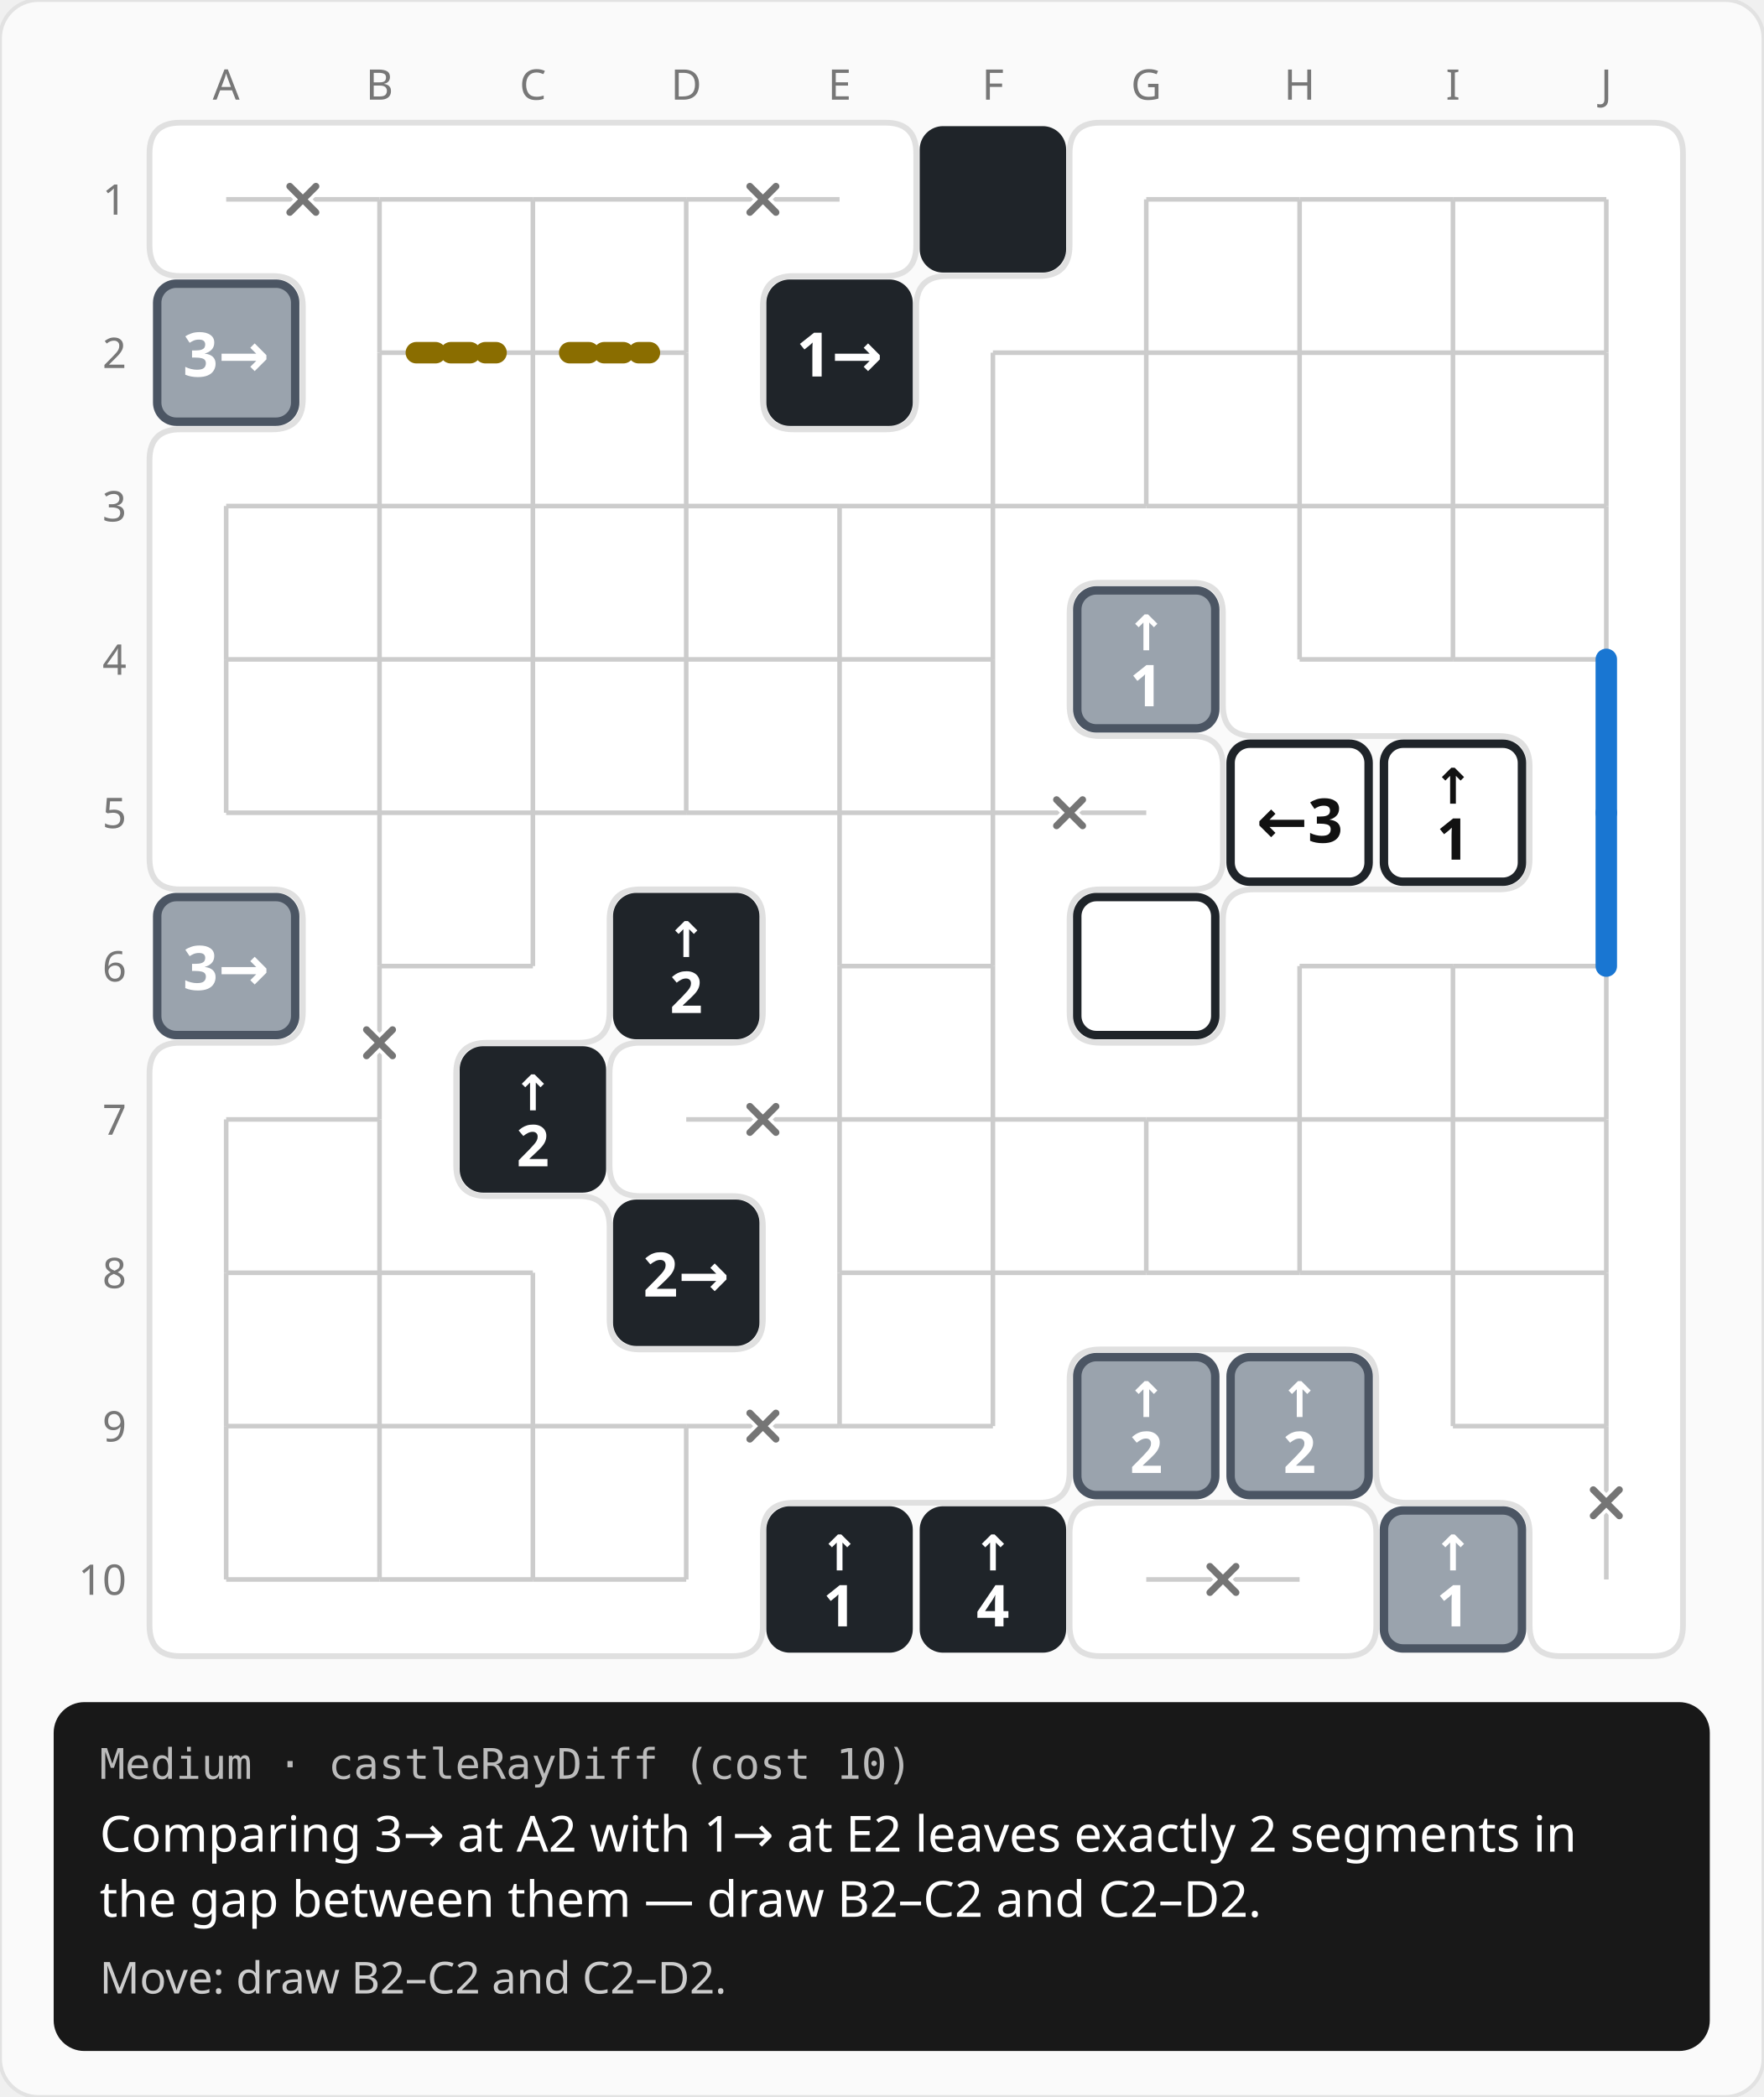
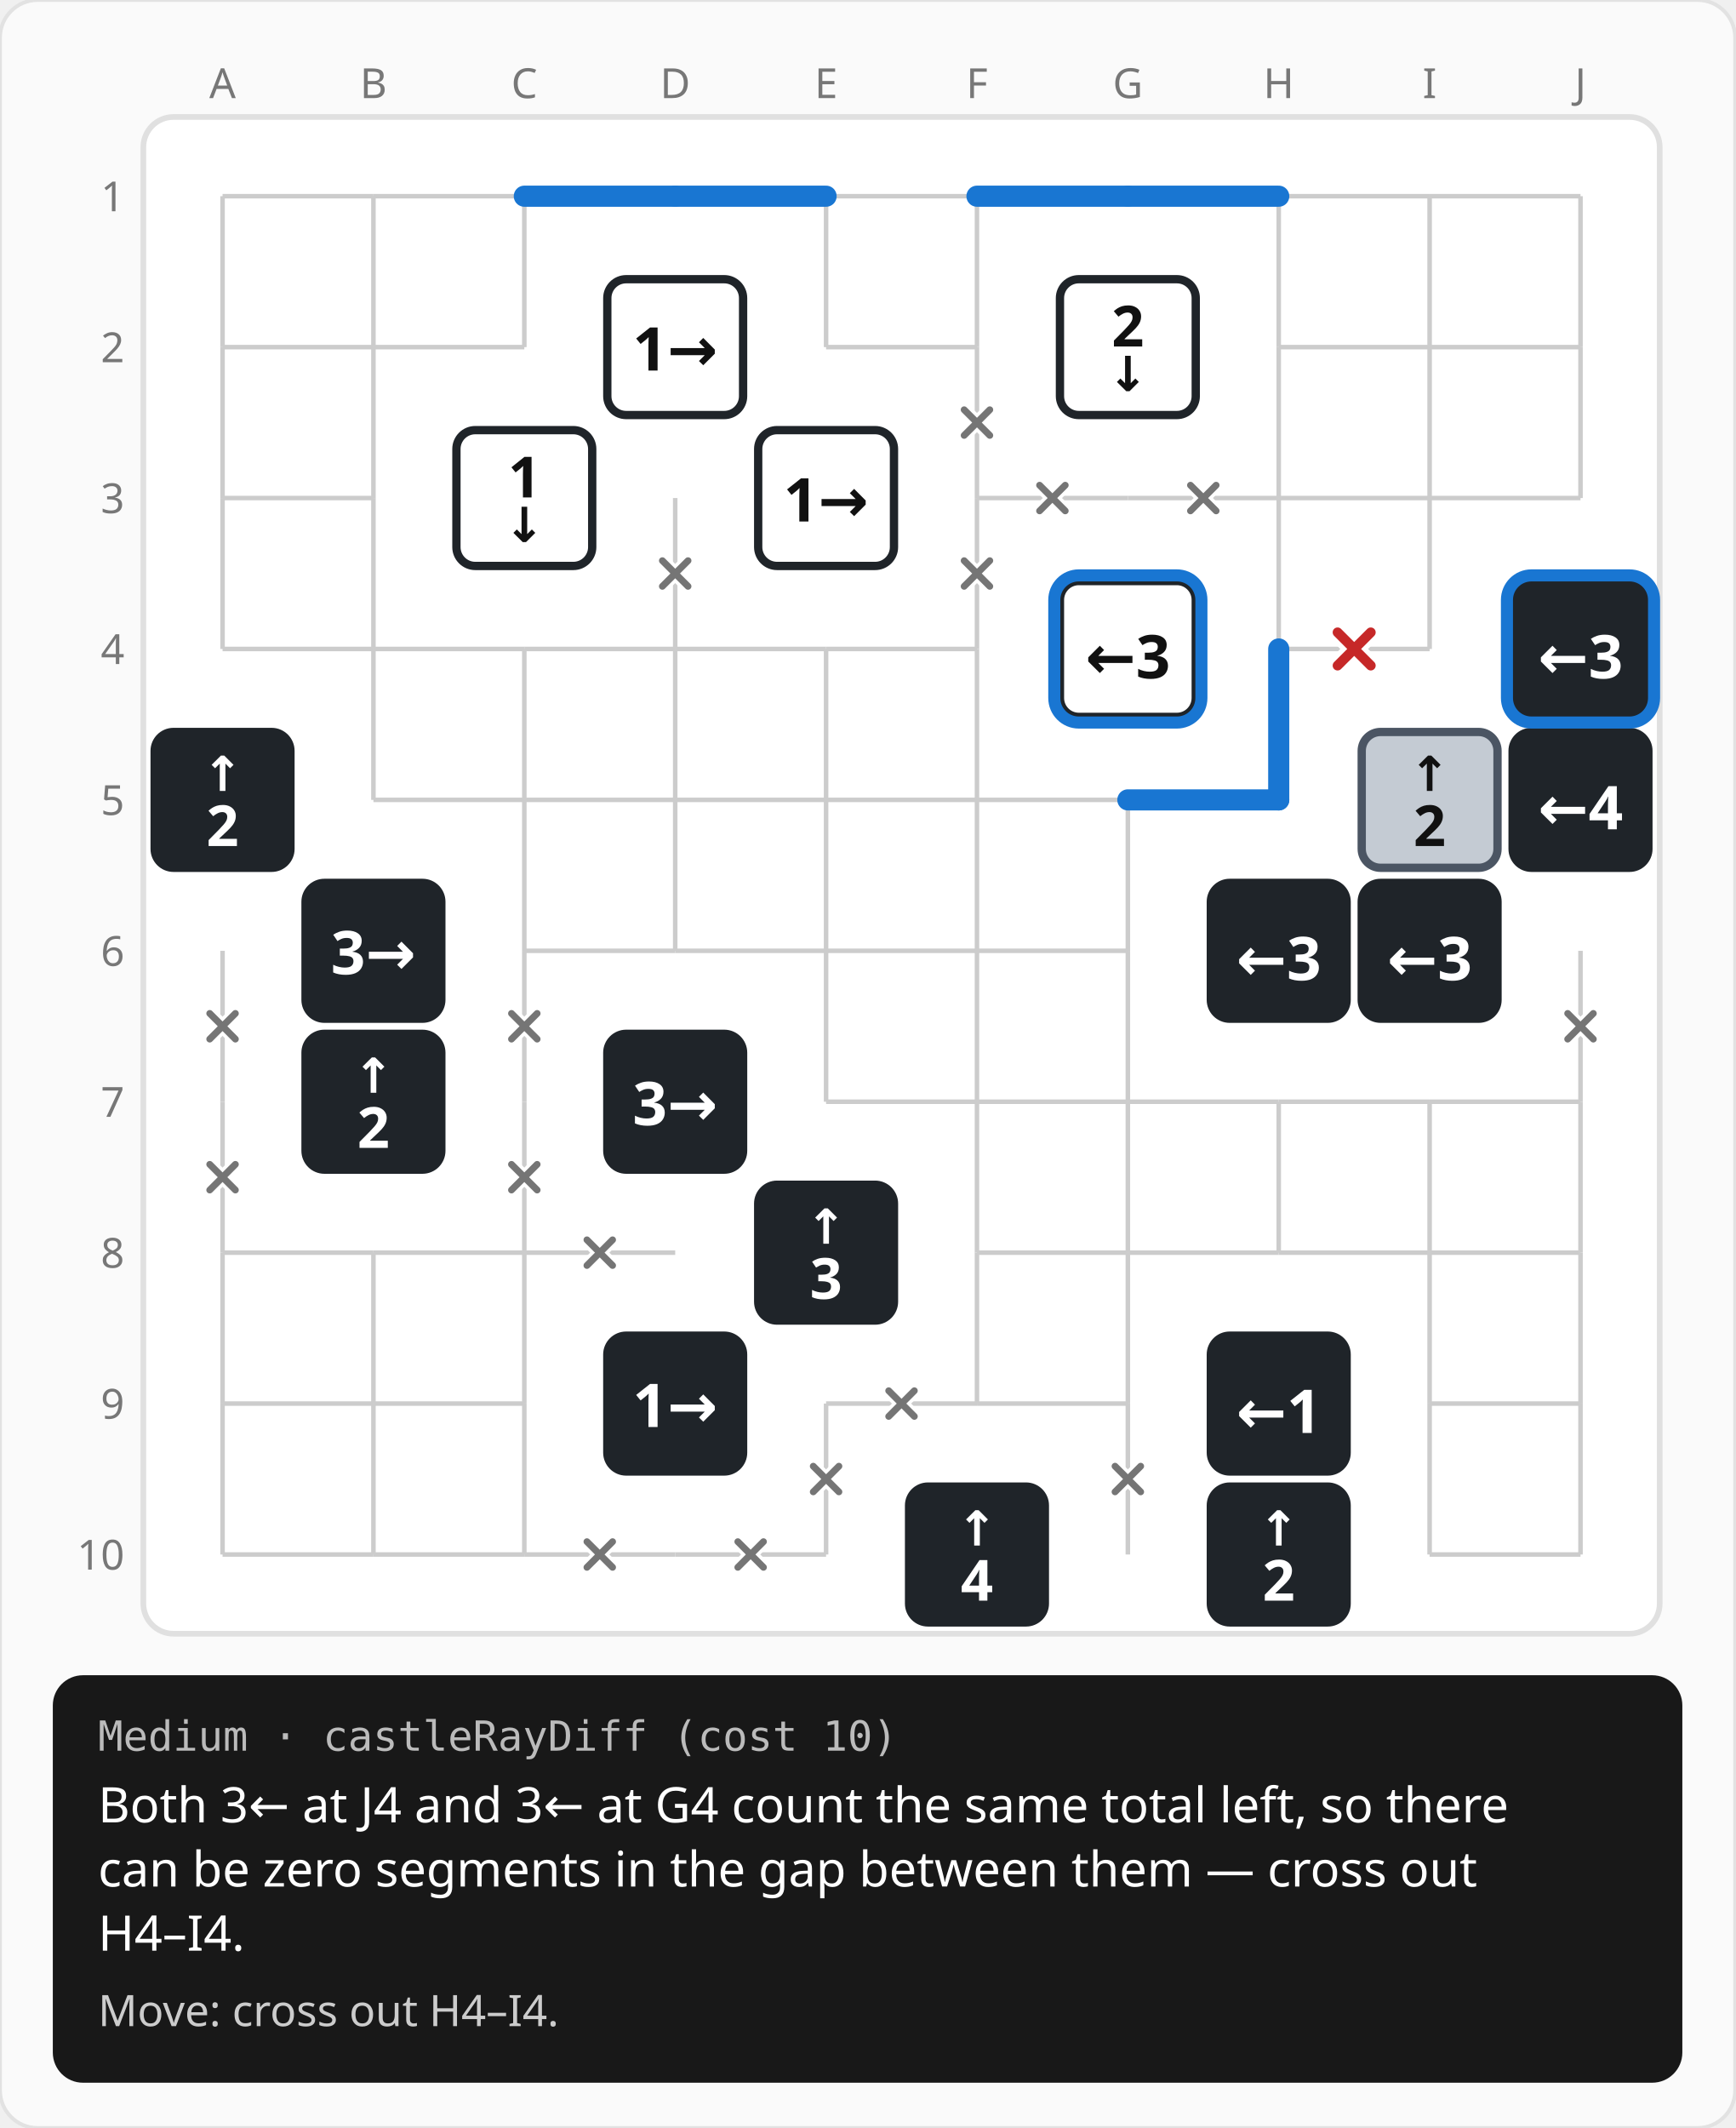
- <svg xmlns="http://www.w3.org/2000/svg" width="460" height="547" viewBox="0 0 460 547">
-   <rect width="460" height="547" rx="10" fill="#fafafa" stroke="#e2e2e2" />
+ <svg xmlns="http://www.w3.org/2000/svg" width="460" height="564" viewBox="0 0 460 564">
+   <rect width="460" height="564" rx="10" fill="#fafafa" stroke="#e2e2e2" />
  <defs>
    <pattern id="hatch" width="8" height="8" patternUnits="userSpaceOnUse" patternTransform="rotate(45)">
      <line x1="0" y1="0" x2="0" y2="8" stroke="#d55e00" stroke-width="3" opacity="0.55" />
    </pattern>
  </defs>
  <g transform="translate(19 12)">
    <text x="40" y="14" fill="#777777" font-size="11" font-family="system-ui, sans-serif" text-anchor="middle">A</text>
    <text x="80" y="14" fill="#777777" font-size="11" font-family="system-ui, sans-serif" text-anchor="middle">B</text>
    <text x="120" y="14" fill="#777777" font-size="11" font-family="system-ui, sans-serif" text-anchor="middle">C</text>
    <text x="160" y="14" fill="#777777" font-size="11" font-family="system-ui, sans-serif" text-anchor="middle">D</text>
    <text x="200" y="14" fill="#777777" font-size="11" font-family="system-ui, sans-serif" text-anchor="middle">E</text>
    <text x="240" y="14" fill="#777777" font-size="11" font-family="system-ui, sans-serif" text-anchor="middle">F</text>
    <text x="280" y="14" fill="#777777" font-size="11" font-family="system-ui, sans-serif" text-anchor="middle">G</text>
    <text x="320" y="14" fill="#777777" font-size="11" font-family="system-ui, sans-serif" text-anchor="middle">H</text>
    <text x="360" y="14" fill="#777777" font-size="11" font-family="system-ui, sans-serif" text-anchor="middle">I</text>
    <text x="400" y="14" fill="#777777" font-size="11" font-family="system-ui, sans-serif" text-anchor="middle">J</text>
    <text x="14" y="44" fill="#777777" font-size="11" font-family="system-ui, sans-serif" text-anchor="end">1</text>
    <text x="14" y="84" fill="#777777" font-size="11" font-family="system-ui, sans-serif" text-anchor="end">2</text>
    <text x="14" y="124" fill="#777777" font-size="11" font-family="system-ui, sans-serif" text-anchor="end">3</text>
    <text x="14" y="164" fill="#777777" font-size="11" font-family="system-ui, sans-serif" text-anchor="end">4</text>
    <text x="14" y="204" fill="#777777" font-size="11" font-family="system-ui, sans-serif" text-anchor="end">5</text>
    <text x="14" y="244" fill="#777777" font-size="11" font-family="system-ui, sans-serif" text-anchor="end">6</text>
    <text x="14" y="284" fill="#777777" font-size="11" font-family="system-ui, sans-serif" text-anchor="end">7</text>
    <text x="14" y="324" fill="#777777" font-size="11" font-family="system-ui, sans-serif" text-anchor="end">8</text>
    <text x="14" y="364" fill="#777777" font-size="11" font-family="system-ui, sans-serif" text-anchor="end">9</text>
    <text x="14" y="404" fill="#777777" font-size="11" font-family="system-ui, sans-serif" text-anchor="end">10</text>
    <g transform="translate(18 18)">
-       <path fill="#ffffff" fill-rule="evenodd" stroke="#e0e0e0" stroke-width="1.5" d="M2 10Q2 2 10 2L194 2Q202 2 202 10L202 34Q202 42 194 42L170 42Q162 42 162 50L162 74Q162 82 170 82L194 82Q202 82 202 74L202 50Q202 42 210 42L234 42Q242 42 242 34L242 10Q242 2 250 2L394 2Q402 2 402 10L402 394Q402 402 394 402L370 402Q362 402 362 394L362 370Q362 362 354 362L330 362Q322 362 322 354L322 330Q322 322 314 322L250 322Q242 322 242 330L242 354Q242 362 234 362L170 362Q162 362 162 370L162 394Q162 402 154 402L10 402Q2 402 2 394L2 250Q2 242 10 242L34 242Q42 242 42 234L42 210Q42 202 34 202L10 202Q2 202 2 194L2 90Q2 82 10 82L34 82Q42 82 42 74L42 50Q42 42 34 42L10 42Q2 42 2 34ZM282 130Q282 122 274 122L250 122Q242 122 242 130L242 154Q242 162 250 162L274 162Q282 162 282 170L282 194Q282 202 274 202L250 202Q242 202 242 210L242 234Q242 242 250 242L274 242Q282 242 282 234L282 210Q282 202 290 202L354 202Q362 202 362 194L362 170Q362 162 354 162L290 162Q282 162 282 154ZM162 210Q162 202 154 202L130 202Q122 202 122 210L122 234Q122 242 114 242L90 242Q82 242 82 250L82 274Q82 282 90 282L114 282Q122 282 122 290L122 314Q122 322 130 322L154 322Q162 322 162 314L162 290Q162 282 154 282L130 282Q122 282 122 274L122 250Q122 242 130 242L154 242Q162 242 162 234ZM242 370Q242 362 250 362L314 362Q322 362 322 370L322 394Q322 402 314 402L250 402Q242 402 242 394Z" />
-       <rect x="5" y="45" width="34" height="34" rx="8" fill="rgba(25,118,210,0.26)" />
-       <rect x="165" y="45" width="34" height="34" rx="8" fill="rgba(25,118,210,0.26)" />
+       <rect x="1" y="1" width="402" height="402" rx="8" fill="#ffffff" stroke="#e0e0e0" stroke-width="1.5" />
      <line x1="22" y1="22" x2="62" y2="22" stroke="#cccccc" stroke-width="1.2" />
+       <line x1="22" y1="22" x2="22" y2="62" stroke="#cccccc" stroke-width="1.2" />
      <line x1="62" y1="22" x2="102" y2="22" stroke="#cccccc" stroke-width="1.2" />
      <line x1="62" y1="22" x2="62" y2="62" stroke="#cccccc" stroke-width="1.2" />
      <line x1="102" y1="22" x2="142" y2="22" stroke="#cccccc" stroke-width="1.2" />
      <line x1="102" y1="22" x2="102" y2="62" stroke="#cccccc" stroke-width="1.2" />
      <line x1="142" y1="22" x2="182" y2="22" stroke="#cccccc" stroke-width="1.2" />
-       <line x1="142" y1="22" x2="142" y2="62" stroke="#cccccc" stroke-width="1.2" />
+       <line x1="182" y1="22" x2="222" y2="22" stroke="#cccccc" stroke-width="1.2" />
+       <line x1="182" y1="22" x2="182" y2="62" stroke="#cccccc" stroke-width="1.2" />
+       <line x1="222" y1="22" x2="262" y2="22" stroke="#cccccc" stroke-width="1.2" />
+       <line x1="222" y1="22" x2="222" y2="62" stroke="#cccccc" stroke-width="1.2" />
      <line x1="262" y1="22" x2="302" y2="22" stroke="#cccccc" stroke-width="1.2" />
-       <line x1="262" y1="22" x2="262" y2="62" stroke="#cccccc" stroke-width="1.2" />
      <line x1="302" y1="22" x2="342" y2="22" stroke="#cccccc" stroke-width="1.2" />
      <line x1="302" y1="22" x2="302" y2="62" stroke="#cccccc" stroke-width="1.2" />
      <line x1="342" y1="22" x2="382" y2="22" stroke="#cccccc" stroke-width="1.2" />
      <line x1="342" y1="22" x2="342" y2="62" stroke="#cccccc" stroke-width="1.2" />
      <line x1="382" y1="22" x2="382" y2="62" stroke="#cccccc" stroke-width="1.2" />
+       <line x1="22" y1="62" x2="62" y2="62" stroke="#cccccc" stroke-width="1.2" />
+       <line x1="22" y1="62" x2="22" y2="102" stroke="#cccccc" stroke-width="1.2" />
      <line x1="62" y1="62" x2="102" y2="62" stroke="#cccccc" stroke-width="1.2" />
      <line x1="62" y1="62" x2="62" y2="102" stroke="#cccccc" stroke-width="1.2" />
-       <line x1="102" y1="62" x2="142" y2="62" stroke="#cccccc" stroke-width="1.2" />
-       <line x1="102" y1="62" x2="102" y2="102" stroke="#cccccc" stroke-width="1.2" />
-       <line x1="142" y1="62" x2="142" y2="102" stroke="#cccccc" stroke-width="1.2" />
-       <line x1="222" y1="62" x2="262" y2="62" stroke="#cccccc" stroke-width="1.2" />
+       <line x1="182" y1="62" x2="222" y2="62" stroke="#cccccc" stroke-width="1.2" />
      <line x1="222" y1="62" x2="222" y2="102" stroke="#cccccc" stroke-width="1.2" />
-       <line x1="262" y1="62" x2="302" y2="62" stroke="#cccccc" stroke-width="1.2" />
-       <line x1="262" y1="62" x2="262" y2="102" stroke="#cccccc" stroke-width="1.2" />
      <line x1="302" y1="62" x2="342" y2="62" stroke="#cccccc" stroke-width="1.2" />
      <line x1="302" y1="62" x2="302" y2="102" stroke="#cccccc" stroke-width="1.2" />
      <line x1="342" y1="62" x2="382" y2="62" stroke="#cccccc" stroke-width="1.2" />
      <line x1="342" y1="62" x2="342" y2="102" stroke="#cccccc" stroke-width="1.2" />
      <line x1="382" y1="62" x2="382" y2="102" stroke="#cccccc" stroke-width="1.2" />
      <line x1="22" y1="102" x2="62" y2="102" stroke="#cccccc" stroke-width="1.2" />
      <line x1="22" y1="102" x2="22" y2="142" stroke="#cccccc" stroke-width="1.2" />
-       <line x1="62" y1="102" x2="102" y2="102" stroke="#cccccc" stroke-width="1.2" />
      <line x1="62" y1="102" x2="62" y2="142" stroke="#cccccc" stroke-width="1.2" />
-       <line x1="102" y1="102" x2="142" y2="102" stroke="#cccccc" stroke-width="1.2" />
-       <line x1="102" y1="102" x2="102" y2="142" stroke="#cccccc" stroke-width="1.2" />
-       <line x1="142" y1="102" x2="182" y2="102" stroke="#cccccc" stroke-width="1.2" />
      <line x1="142" y1="102" x2="142" y2="142" stroke="#cccccc" stroke-width="1.2" />
-       <line x1="182" y1="102" x2="222" y2="102" stroke="#cccccc" stroke-width="1.2" />
-       <line x1="182" y1="102" x2="182" y2="142" stroke="#cccccc" stroke-width="1.2" />
      <line x1="222" y1="102" x2="262" y2="102" stroke="#cccccc" stroke-width="1.2" />
      <line x1="222" y1="102" x2="222" y2="142" stroke="#cccccc" stroke-width="1.2" />
      <line x1="262" y1="102" x2="302" y2="102" stroke="#cccccc" stroke-width="1.2" />
      <line x1="302" y1="102" x2="342" y2="102" stroke="#cccccc" stroke-width="1.2" />
      <line x1="302" y1="102" x2="302" y2="142" stroke="#cccccc" stroke-width="1.2" />
      <line x1="342" y1="102" x2="382" y2="102" stroke="#cccccc" stroke-width="1.2" />
      <line x1="342" y1="102" x2="342" y2="142" stroke="#cccccc" stroke-width="1.2" />
-       <line x1="382" y1="102" x2="382" y2="142" stroke="#cccccc" stroke-width="1.2" />
      <line x1="22" y1="142" x2="62" y2="142" stroke="#cccccc" stroke-width="1.2" />
-       <line x1="22" y1="142" x2="22" y2="182" stroke="#cccccc" stroke-width="1.2" />
      <line x1="62" y1="142" x2="102" y2="142" stroke="#cccccc" stroke-width="1.2" />
      <line x1="62" y1="142" x2="62" y2="182" stroke="#cccccc" stroke-width="1.2" />
      <line x1="102" y1="142" x2="142" y2="142" stroke="#cccccc" stroke-width="1.2" />
      <line x1="102" y1="142" x2="102" y2="182" stroke="#cccccc" stroke-width="1.2" />
      <line x1="142" y1="142" x2="182" y2="142" stroke="#cccccc" stroke-width="1.2" />
      <line x1="142" y1="142" x2="142" y2="182" stroke="#cccccc" stroke-width="1.2" />
      <line x1="182" y1="142" x2="222" y2="142" stroke="#cccccc" stroke-width="1.2" />
      <line x1="182" y1="142" x2="182" y2="182" stroke="#cccccc" stroke-width="1.2" />
      <line x1="222" y1="142" x2="222" y2="182" stroke="#cccccc" stroke-width="1.2" />
      <line x1="302" y1="142" x2="342" y2="142" stroke="#cccccc" stroke-width="1.2" />
-       <line x1="342" y1="142" x2="382" y2="142" stroke="#cccccc" stroke-width="1.2" />
-       <line x1="382" y1="142" x2="382" y2="182" stroke="#cccccc" stroke-width="1.2" />
-       <line x1="22" y1="182" x2="62" y2="182" stroke="#cccccc" stroke-width="1.2" />
+       <line x1="302" y1="142" x2="302" y2="182" stroke="#cccccc" stroke-width="1.2" />
      <line x1="62" y1="182" x2="102" y2="182" stroke="#cccccc" stroke-width="1.2" />
-       <line x1="62" y1="182" x2="62" y2="222" stroke="#cccccc" stroke-width="1.2" />
      <line x1="102" y1="182" x2="142" y2="182" stroke="#cccccc" stroke-width="1.2" />
      <line x1="102" y1="182" x2="102" y2="222" stroke="#cccccc" stroke-width="1.2" />
      <line x1="142" y1="182" x2="182" y2="182" stroke="#cccccc" stroke-width="1.2" />
+       <line x1="142" y1="182" x2="142" y2="222" stroke="#cccccc" stroke-width="1.2" />
      <line x1="182" y1="182" x2="222" y2="182" stroke="#cccccc" stroke-width="1.2" />
      <line x1="182" y1="182" x2="182" y2="222" stroke="#cccccc" stroke-width="1.2" />
      <line x1="222" y1="182" x2="262" y2="182" stroke="#cccccc" stroke-width="1.2" />
      <line x1="222" y1="182" x2="222" y2="222" stroke="#cccccc" stroke-width="1.2" />
-       <line x1="382" y1="182" x2="382" y2="222" stroke="#cccccc" stroke-width="1.2" />
-       <line x1="62" y1="222" x2="102" y2="222" stroke="#cccccc" stroke-width="1.2" />
-       <line x1="62" y1="222" x2="62" y2="262" stroke="#cccccc" stroke-width="1.2" />
+       <line x1="262" y1="182" x2="302" y2="182" stroke="#cccccc" stroke-width="1.2" />
+       <line x1="262" y1="182" x2="262" y2="222" stroke="#cccccc" stroke-width="1.2" />
+       <line x1="22" y1="222" x2="22" y2="262" stroke="#cccccc" stroke-width="1.2" />
+       <line x1="102" y1="222" x2="142" y2="222" stroke="#cccccc" stroke-width="1.2" />
+       <line x1="102" y1="222" x2="102" y2="262" stroke="#cccccc" stroke-width="1.2" />
+       <line x1="142" y1="222" x2="182" y2="222" stroke="#cccccc" stroke-width="1.2" />
      <line x1="182" y1="222" x2="222" y2="222" stroke="#cccccc" stroke-width="1.2" />
      <line x1="182" y1="222" x2="182" y2="262" stroke="#cccccc" stroke-width="1.2" />
+       <line x1="222" y1="222" x2="262" y2="222" stroke="#cccccc" stroke-width="1.2" />
      <line x1="222" y1="222" x2="222" y2="262" stroke="#cccccc" stroke-width="1.2" />
-       <line x1="302" y1="222" x2="342" y2="222" stroke="#cccccc" stroke-width="1.2" />
-       <line x1="302" y1="222" x2="302" y2="262" stroke="#cccccc" stroke-width="1.2" />
-       <line x1="342" y1="222" x2="382" y2="222" stroke="#cccccc" stroke-width="1.2" />
-       <line x1="342" y1="222" x2="342" y2="262" stroke="#cccccc" stroke-width="1.2" />
+       <line x1="262" y1="222" x2="262" y2="262" stroke="#cccccc" stroke-width="1.2" />
      <line x1="382" y1="222" x2="382" y2="262" stroke="#cccccc" stroke-width="1.2" />
-       <line x1="22" y1="262" x2="62" y2="262" stroke="#cccccc" stroke-width="1.2" />
      <line x1="22" y1="262" x2="22" y2="302" stroke="#cccccc" stroke-width="1.2" />
-       <line x1="62" y1="262" x2="62" y2="302" stroke="#cccccc" stroke-width="1.2" />
-       <line x1="142" y1="262" x2="182" y2="262" stroke="#cccccc" stroke-width="1.2" />
+       <line x1="102" y1="262" x2="102" y2="302" stroke="#cccccc" stroke-width="1.2" />
      <line x1="182" y1="262" x2="222" y2="262" stroke="#cccccc" stroke-width="1.2" />
-       <line x1="182" y1="262" x2="182" y2="302" stroke="#cccccc" stroke-width="1.2" />
      <line x1="222" y1="262" x2="262" y2="262" stroke="#cccccc" stroke-width="1.2" />
      <line x1="222" y1="262" x2="222" y2="302" stroke="#cccccc" stroke-width="1.2" />
      <line x1="262" y1="262" x2="302" y2="262" stroke="#cccccc" stroke-width="1.2" />
      <line x1="262" y1="262" x2="262" y2="302" stroke="#cccccc" stroke-width="1.2" />
      <line x1="302" y1="262" x2="342" y2="262" stroke="#cccccc" stroke-width="1.2" />
      <line x1="302" y1="262" x2="302" y2="302" stroke="#cccccc" stroke-width="1.2" />
      <line x1="342" y1="262" x2="382" y2="262" stroke="#cccccc" stroke-width="1.2" />
      <line x1="342" y1="262" x2="342" y2="302" stroke="#cccccc" stroke-width="1.2" />
      <line x1="382" y1="262" x2="382" y2="302" stroke="#cccccc" stroke-width="1.2" />
      <line x1="22" y1="302" x2="62" y2="302" stroke="#cccccc" stroke-width="1.2" />
      <line x1="22" y1="302" x2="22" y2="342" stroke="#cccccc" stroke-width="1.2" />
      <line x1="62" y1="302" x2="102" y2="302" stroke="#cccccc" stroke-width="1.2" />
      <line x1="62" y1="302" x2="62" y2="342" stroke="#cccccc" stroke-width="1.2" />
+       <line x1="102" y1="302" x2="142" y2="302" stroke="#cccccc" stroke-width="1.2" />
      <line x1="102" y1="302" x2="102" y2="342" stroke="#cccccc" stroke-width="1.2" />
-       <line x1="182" y1="302" x2="222" y2="302" stroke="#cccccc" stroke-width="1.2" />
-       <line x1="182" y1="302" x2="182" y2="342" stroke="#cccccc" stroke-width="1.2" />
      <line x1="222" y1="302" x2="262" y2="302" stroke="#cccccc" stroke-width="1.2" />
      <line x1="222" y1="302" x2="222" y2="342" stroke="#cccccc" stroke-width="1.2" />
      <line x1="262" y1="302" x2="302" y2="302" stroke="#cccccc" stroke-width="1.2" />
+       <line x1="262" y1="302" x2="262" y2="342" stroke="#cccccc" stroke-width="1.2" />
      <line x1="302" y1="302" x2="342" y2="302" stroke="#cccccc" stroke-width="1.2" />
      <line x1="342" y1="302" x2="382" y2="302" stroke="#cccccc" stroke-width="1.2" />
      <line x1="342" y1="302" x2="342" y2="342" stroke="#cccccc" stroke-width="1.2" />
      <line x1="382" y1="302" x2="382" y2="342" stroke="#cccccc" stroke-width="1.2" />
      <line x1="22" y1="342" x2="62" y2="342" stroke="#cccccc" stroke-width="1.2" />
      <line x1="22" y1="342" x2="22" y2="382" stroke="#cccccc" stroke-width="1.2" />
      <line x1="62" y1="342" x2="102" y2="342" stroke="#cccccc" stroke-width="1.2" />
      <line x1="62" y1="342" x2="62" y2="382" stroke="#cccccc" stroke-width="1.2" />
-       <line x1="102" y1="342" x2="142" y2="342" stroke="#cccccc" stroke-width="1.2" />
      <line x1="102" y1="342" x2="102" y2="382" stroke="#cccccc" stroke-width="1.2" />
-       <line x1="142" y1="342" x2="182" y2="342" stroke="#cccccc" stroke-width="1.2" />
-       <line x1="142" y1="342" x2="142" y2="382" stroke="#cccccc" stroke-width="1.2" />
      <line x1="182" y1="342" x2="222" y2="342" stroke="#cccccc" stroke-width="1.2" />
+       <line x1="182" y1="342" x2="182" y2="382" stroke="#cccccc" stroke-width="1.2" />
+       <line x1="222" y1="342" x2="262" y2="342" stroke="#cccccc" stroke-width="1.2" />
+       <line x1="262" y1="342" x2="262" y2="382" stroke="#cccccc" stroke-width="1.2" />
      <line x1="342" y1="342" x2="382" y2="342" stroke="#cccccc" stroke-width="1.2" />
+       <line x1="342" y1="342" x2="342" y2="382" stroke="#cccccc" stroke-width="1.2" />
      <line x1="382" y1="342" x2="382" y2="382" stroke="#cccccc" stroke-width="1.2" />
      <line x1="22" y1="382" x2="62" y2="382" stroke="#cccccc" stroke-width="1.2" />
      <line x1="62" y1="382" x2="102" y2="382" stroke="#cccccc" stroke-width="1.2" />
      <line x1="102" y1="382" x2="142" y2="382" stroke="#cccccc" stroke-width="1.2" />
-       <line x1="262" y1="382" x2="302" y2="382" stroke="#cccccc" stroke-width="1.2" />
-       <line x1="382" y1="142" x2="382" y2="182" stroke="#1976d2" stroke-width="5.6" stroke-linecap="round" />
-       <line x1="382" y1="182" x2="382" y2="222" stroke="#1976d2" stroke-width="5.6" stroke-linecap="round" />
-       <line x1="71.6" y1="62" x2="92.4" y2="62" stroke="#8a6d00" stroke-width="5.6" stroke-linecap="round" stroke-dasharray="5 4" />
-       <line x1="111.6" y1="62" x2="132.4" y2="62" stroke="#8a6d00" stroke-width="5.6" stroke-linecap="round" stroke-dasharray="5 4" />
-       <rect x="204" y="4" width="36" height="36" rx="5" fill="#1f2429" stroke="#1f2429" stroke-width="2.2" />
-       <rect x="4" y="44" width="36" height="36" rx="5" fill="#9aa3ad" stroke="#4b5563" stroke-width="2.2" />
-       <text x="22" y="62" font-size="16" font-weight="700" font-family="system-ui, sans-serif" text-anchor="middle" dominant-baseline="central" fill="#ffffff">3→</text>
-       <rect x="164" y="44" width="36" height="36" rx="5" fill="#1f2429" stroke="#1f2429" stroke-width="2.2" />
-       <text x="182" y="62" font-size="16" font-weight="700" font-family="system-ui, sans-serif" text-anchor="middle" dominant-baseline="central" fill="#ffffff">1→</text>
-       <rect x="244" y="124" width="36" height="36" rx="5" fill="#9aa3ad" stroke="#4b5563" stroke-width="2.2" />
-       <text x="262" y="135.2" font-size="12.8" font-weight="700" font-family="system-ui, sans-serif" text-anchor="middle" dominant-baseline="central" fill="#ffffff">↑</text>
-       <text x="262" y="148.4" font-size="15.04" font-weight="700" font-family="system-ui, sans-serif" text-anchor="middle" dominant-baseline="central" fill="#ffffff">1</text>
-       <rect x="284" y="164" width="36" height="36" rx="5" fill="#ffffff" stroke="#1f2429" stroke-width="2.2" />
-       <text x="302" y="182" font-size="16" font-weight="700" font-family="system-ui, sans-serif" text-anchor="middle" dominant-baseline="central" fill="#111111">←3</text>
-       <rect x="324" y="164" width="36" height="36" rx="5" fill="#ffffff" stroke="#1f2429" stroke-width="2.2" />
+       <line x1="142" y1="382" x2="182" y2="382" stroke="#cccccc" stroke-width="1.2" />
+       <line x1="342" y1="382" x2="382" y2="382" stroke="#cccccc" stroke-width="1.2" />
+       <line x1="102" y1="22" x2="142" y2="22" stroke="#1976d2" stroke-width="5.6" stroke-linecap="round" />
+       <line x1="142" y1="22" x2="182" y2="22" stroke="#1976d2" stroke-width="5.6" stroke-linecap="round" />
+       <line x1="222" y1="22" x2="262" y2="22" stroke="#1976d2" stroke-width="5.6" stroke-linecap="round" />
+       <line x1="262" y1="22" x2="302" y2="22" stroke="#1976d2" stroke-width="5.6" stroke-linecap="round" />
+       <line x1="302" y1="142" x2="302" y2="182" stroke="#1976d2" stroke-width="5.6" stroke-linecap="round" />
+       <line x1="262" y1="182" x2="302" y2="182" stroke="#1976d2" stroke-width="5.6" stroke-linecap="round" />
+       <rect x="124" y="44" width="36" height="36" rx="5" fill="#ffffff" stroke="#1f2429" stroke-width="2.2" />
+       <text x="142" y="62" font-size="16" font-weight="700" font-family="system-ui, sans-serif" text-anchor="middle" dominant-baseline="central" fill="#111111">1→</text>
+       <rect x="244" y="44" width="36" height="36" rx="5" fill="#ffffff" stroke="#1f2429" stroke-width="2.2" />
+       <text x="262" y="56" font-size="15.04" font-weight="700" font-family="system-ui, sans-serif" text-anchor="middle" dominant-baseline="central" fill="#111111">2</text>
+       <text x="262" y="69.2" font-size="12.8" font-weight="700" font-family="system-ui, sans-serif" text-anchor="middle" dominant-baseline="central" fill="#111111">↓</text>
+       <rect x="84" y="84" width="36" height="36" rx="5" fill="#ffffff" stroke="#1f2429" stroke-width="2.2" />
+       <text x="102" y="96" font-size="15.04" font-weight="700" font-family="system-ui, sans-serif" text-anchor="middle" dominant-baseline="central" fill="#111111">1</text>
+       <text x="102" y="109.2" font-size="12.8" font-weight="700" font-family="system-ui, sans-serif" text-anchor="middle" dominant-baseline="central" fill="#111111">↓</text>
+       <rect x="164" y="84" width="36" height="36" rx="5" fill="#ffffff" stroke="#1f2429" stroke-width="2.2" />
+       <text x="182" y="102" font-size="16" font-weight="700" font-family="system-ui, sans-serif" text-anchor="middle" dominant-baseline="central" fill="#111111">1→</text>
+       <rect x="244" y="124" width="36" height="36" rx="5" fill="#ffffff" stroke="#1f2429" stroke-width="2.2" />
+       <text x="262" y="142" font-size="16" font-weight="700" font-family="system-ui, sans-serif" text-anchor="middle" dominant-baseline="central" fill="#111111">←3</text>
+       <rect x="364" y="124" width="36" height="36" rx="5" fill="#1f2429" stroke="#1f2429" stroke-width="2.2" />
+       <text x="382" y="142" font-size="16" font-weight="700" font-family="system-ui, sans-serif" text-anchor="middle" dominant-baseline="central" fill="#ffffff">←3</text>
+       <rect x="4" y="164" width="36" height="36" rx="5" fill="#1f2429" stroke="#1f2429" stroke-width="2.2" />
+       <text x="22" y="175.2" font-size="12.8" font-weight="700" font-family="system-ui, sans-serif" text-anchor="middle" dominant-baseline="central" fill="#ffffff">↑</text>
+       <text x="22" y="188.4" font-size="15.04" font-weight="700" font-family="system-ui, sans-serif" text-anchor="middle" dominant-baseline="central" fill="#ffffff">2</text>
+       <rect x="324" y="164" width="36" height="36" rx="5" fill="#c4cbd3" stroke="#4b5563" stroke-width="2.2" />
      <text x="342" y="175.2" font-size="12.8" font-weight="700" font-family="system-ui, sans-serif" text-anchor="middle" dominant-baseline="central" fill="#111111">↑</text>
-       <text x="342" y="188.4" font-size="15.04" font-weight="700" font-family="system-ui, sans-serif" text-anchor="middle" dominant-baseline="central" fill="#111111">1</text>
-       <rect x="4" y="204" width="36" height="36" rx="5" fill="#9aa3ad" stroke="#4b5563" stroke-width="2.2" />
-       <text x="22" y="222" font-size="16" font-weight="700" font-family="system-ui, sans-serif" text-anchor="middle" dominant-baseline="central" fill="#ffffff">3→</text>
-       <rect x="124" y="204" width="36" height="36" rx="5" fill="#1f2429" stroke="#1f2429" stroke-width="2.2" />
-       <text x="142" y="215.2" font-size="12.8" font-weight="700" font-family="system-ui, sans-serif" text-anchor="middle" dominant-baseline="central" fill="#ffffff">↑</text>
-       <text x="142" y="228.4" font-size="15.04" font-weight="700" font-family="system-ui, sans-serif" text-anchor="middle" dominant-baseline="central" fill="#ffffff">2</text>
-       <rect x="244" y="204" width="36" height="36" rx="5" fill="#ffffff" stroke="#1f2429" stroke-width="2.2" />
-       <rect x="84" y="244" width="36" height="36" rx="5" fill="#1f2429" stroke="#1f2429" stroke-width="2.2" />
-       <text x="102" y="255.2" font-size="12.8" font-weight="700" font-family="system-ui, sans-serif" text-anchor="middle" dominant-baseline="central" fill="#ffffff">↑</text>
-       <text x="102" y="268.4" font-size="15.04" font-weight="700" font-family="system-ui, sans-serif" text-anchor="middle" dominant-baseline="central" fill="#ffffff">2</text>
-       <rect x="124" y="284" width="36" height="36" rx="5" fill="#1f2429" stroke="#1f2429" stroke-width="2.2" />
-       <text x="142" y="302" font-size="16" font-weight="700" font-family="system-ui, sans-serif" text-anchor="middle" dominant-baseline="central" fill="#ffffff">2→</text>
-       <rect x="244" y="324" width="36" height="36" rx="5" fill="#9aa3ad" stroke="#4b5563" stroke-width="2.2" />
-       <text x="262" y="335.2" font-size="12.8" font-weight="700" font-family="system-ui, sans-serif" text-anchor="middle" dominant-baseline="central" fill="#ffffff">↑</text>
-       <text x="262" y="348.4" font-size="15.04" font-weight="700" font-family="system-ui, sans-serif" text-anchor="middle" dominant-baseline="central" fill="#ffffff">2</text>
-       <rect x="284" y="324" width="36" height="36" rx="5" fill="#9aa3ad" stroke="#4b5563" stroke-width="2.2" />
-       <text x="302" y="335.2" font-size="12.8" font-weight="700" font-family="system-ui, sans-serif" text-anchor="middle" dominant-baseline="central" fill="#ffffff">↑</text>
-       <text x="302" y="348.4" font-size="15.04" font-weight="700" font-family="system-ui, sans-serif" text-anchor="middle" dominant-baseline="central" fill="#ffffff">2</text>
-       <rect x="164" y="364" width="36" height="36" rx="5" fill="#1f2429" stroke="#1f2429" stroke-width="2.2" />
-       <text x="182" y="375.2" font-size="12.8" font-weight="700" font-family="system-ui, sans-serif" text-anchor="middle" dominant-baseline="central" fill="#ffffff">↑</text>
-       <text x="182" y="388.4" font-size="15.04" font-weight="700" font-family="system-ui, sans-serif" text-anchor="middle" dominant-baseline="central" fill="#ffffff">1</text>
+       <text x="342" y="188.4" font-size="15.04" font-weight="700" font-family="system-ui, sans-serif" text-anchor="middle" dominant-baseline="central" fill="#111111">2</text>
+       <rect x="364" y="164" width="36" height="36" rx="5" fill="#1f2429" stroke="#1f2429" stroke-width="2.2" />
+       <text x="382" y="182" font-size="16" font-weight="700" font-family="system-ui, sans-serif" text-anchor="middle" dominant-baseline="central" fill="#ffffff">←4</text>
+       <rect x="44" y="204" width="36" height="36" rx="5" fill="#1f2429" stroke="#1f2429" stroke-width="2.2" />
+       <text x="62" y="222" font-size="16" font-weight="700" font-family="system-ui, sans-serif" text-anchor="middle" dominant-baseline="central" fill="#ffffff">3→</text>
+       <rect x="284" y="204" width="36" height="36" rx="5" fill="#1f2429" stroke="#1f2429" stroke-width="2.2" />
+       <text x="302" y="222" font-size="16" font-weight="700" font-family="system-ui, sans-serif" text-anchor="middle" dominant-baseline="central" fill="#ffffff">←3</text>
+       <rect x="324" y="204" width="36" height="36" rx="5" fill="#1f2429" stroke="#1f2429" stroke-width="2.2" />
+       <text x="342" y="222" font-size="16" font-weight="700" font-family="system-ui, sans-serif" text-anchor="middle" dominant-baseline="central" fill="#ffffff">←3</text>
+       <rect x="44" y="244" width="36" height="36" rx="5" fill="#1f2429" stroke="#1f2429" stroke-width="2.2" />
+       <text x="62" y="255.2" font-size="12.8" font-weight="700" font-family="system-ui, sans-serif" text-anchor="middle" dominant-baseline="central" fill="#ffffff">↑</text>
+       <text x="62" y="268.4" font-size="15.04" font-weight="700" font-family="system-ui, sans-serif" text-anchor="middle" dominant-baseline="central" fill="#ffffff">2</text>
+       <rect x="124" y="244" width="36" height="36" rx="5" fill="#1f2429" stroke="#1f2429" stroke-width="2.2" />
+       <text x="142" y="262" font-size="16" font-weight="700" font-family="system-ui, sans-serif" text-anchor="middle" dominant-baseline="central" fill="#ffffff">3→</text>
+       <rect x="164" y="284" width="36" height="36" rx="5" fill="#1f2429" stroke="#1f2429" stroke-width="2.2" />
+       <text x="182" y="295.2" font-size="12.8" font-weight="700" font-family="system-ui, sans-serif" text-anchor="middle" dominant-baseline="central" fill="#ffffff">↑</text>
+       <text x="182" y="308.4" font-size="15.04" font-weight="700" font-family="system-ui, sans-serif" text-anchor="middle" dominant-baseline="central" fill="#ffffff">3</text>
+       <rect x="124" y="324" width="36" height="36" rx="5" fill="#1f2429" stroke="#1f2429" stroke-width="2.2" />
+       <text x="142" y="342" font-size="16" font-weight="700" font-family="system-ui, sans-serif" text-anchor="middle" dominant-baseline="central" fill="#ffffff">1→</text>
+       <rect x="284" y="324" width="36" height="36" rx="5" fill="#1f2429" stroke="#1f2429" stroke-width="2.2" />
+       <text x="302" y="342" font-size="16" font-weight="700" font-family="system-ui, sans-serif" text-anchor="middle" dominant-baseline="central" fill="#ffffff">←1</text>
      <rect x="204" y="364" width="36" height="36" rx="5" fill="#1f2429" stroke="#1f2429" stroke-width="2.2" />
      <text x="222" y="375.2" font-size="12.8" font-weight="700" font-family="system-ui, sans-serif" text-anchor="middle" dominant-baseline="central" fill="#ffffff">↑</text>
      <text x="222" y="388.4" font-size="15.04" font-weight="700" font-family="system-ui, sans-serif" text-anchor="middle" dominant-baseline="central" fill="#ffffff">4</text>
-       <rect x="324" y="364" width="36" height="36" rx="5" fill="#9aa3ad" stroke="#4b5563" stroke-width="2.2" />
-       <text x="342" y="375.2" font-size="12.8" font-weight="700" font-family="system-ui, sans-serif" text-anchor="middle" dominant-baseline="central" fill="#ffffff">↑</text>
-       <text x="342" y="388.4" font-size="15.04" font-weight="700" font-family="system-ui, sans-serif" text-anchor="middle" dominant-baseline="central" fill="#ffffff">1</text>
-       <path d="M38.6 18.6L45.4 25.4M38.6 25.4L45.4 18.6" stroke="#ffffff" stroke-width="3.6" stroke-linecap="round" />
-       <path d="M38.6 18.6L45.4 25.4M38.6 25.4L45.4 18.6" stroke="#757575" stroke-width="1.8" stroke-linecap="round" />
-       <path d="M158.6 18.6L165.4 25.4M158.6 25.4L165.4 18.6" stroke="#ffffff" stroke-width="3.6" stroke-linecap="round" />
-       <path d="M158.6 18.6L165.4 25.4M158.6 25.4L165.4 18.6" stroke="#757575" stroke-width="1.8" stroke-linecap="round" />
-       <path d="M238.6 178.6L245.4 185.4M238.6 185.4L245.4 178.6" stroke="#ffffff" stroke-width="3.6" stroke-linecap="round" />
-       <path d="M238.6 178.6L245.4 185.4M238.6 185.4L245.4 178.6" stroke="#757575" stroke-width="1.8" stroke-linecap="round" />
-       <path d="M58.6 238.6L65.4 245.4M58.6 245.4L65.4 238.6" stroke="#ffffff" stroke-width="3.6" stroke-linecap="round" />
-       <path d="M58.6 238.6L65.4 245.4M58.6 245.4L65.4 238.6" stroke="#757575" stroke-width="1.8" stroke-linecap="round" />
-       <path d="M158.6 258.6L165.4 265.4M158.6 265.4L165.4 258.6" stroke="#ffffff" stroke-width="3.6" stroke-linecap="round" />
-       <path d="M158.6 258.6L165.4 265.4M158.6 265.4L165.4 258.6" stroke="#757575" stroke-width="1.8" stroke-linecap="round" />
-       <path d="M158.6 338.6L165.4 345.4M158.6 345.4L165.4 338.6" stroke="#ffffff" stroke-width="3.6" stroke-linecap="round" />
-       <path d="M158.6 338.6L165.4 345.4M158.6 345.4L165.4 338.6" stroke="#757575" stroke-width="1.8" stroke-linecap="round" />
-       <path d="M378.6 358.6L385.4 365.4M378.6 365.4L385.4 358.6" stroke="#ffffff" stroke-width="3.6" stroke-linecap="round" />
-       <path d="M378.6 358.6L385.4 365.4M378.6 365.4L385.4 358.6" stroke="#757575" stroke-width="1.8" stroke-linecap="round" />
-       <path d="M278.6 378.6L285.4 385.4M278.6 385.4L285.4 378.6" stroke="#ffffff" stroke-width="3.6" stroke-linecap="round" />
-       <path d="M278.6 378.6L285.4 385.4M278.6 385.4L285.4 378.6" stroke="#757575" stroke-width="1.8" stroke-linecap="round" />
+       <rect x="284" y="364" width="36" height="36" rx="5" fill="#1f2429" stroke="#1f2429" stroke-width="2.2" />
+       <text x="302" y="375.2" font-size="12.8" font-weight="700" font-family="system-ui, sans-serif" text-anchor="middle" dominant-baseline="central" fill="#ffffff">↑</text>
+       <text x="302" y="388.4" font-size="15.04" font-weight="700" font-family="system-ui, sans-serif" text-anchor="middle" dominant-baseline="central" fill="#ffffff">2</text>
+       <rect x="362.5" y="122.5" width="39" height="39" rx="6.5" fill="none" stroke="#1976d2" stroke-width="3.2" />
+       <rect x="242.5" y="122.5" width="39" height="39" rx="6.5" fill="none" stroke="#1976d2" stroke-width="3.2" />
+       <path d="M218.6 78.6L225.4 85.4M218.6 85.4L225.4 78.6" stroke="#ffffff" stroke-width="3.6" stroke-linecap="round" />
+       <path d="M218.6 78.6L225.4 85.4M218.6 85.4L225.4 78.6" stroke="#757575" stroke-width="1.8" stroke-linecap="round" />
+       <path d="M138.6 118.6L145.4 125.4M138.6 125.4L145.4 118.6" stroke="#ffffff" stroke-width="3.6" stroke-linecap="round" />
+       <path d="M138.6 118.6L145.4 125.4M138.6 125.4L145.4 118.6" stroke="#757575" stroke-width="1.8" stroke-linecap="round" />
+       <path d="M238.6 98.6L245.4 105.4M238.6 105.4L245.4 98.6" stroke="#ffffff" stroke-width="3.6" stroke-linecap="round" />
+       <path d="M238.6 98.6L245.4 105.4M238.6 105.4L245.4 98.6" stroke="#757575" stroke-width="1.8" stroke-linecap="round" />
+       <path d="M218.6 118.6L225.4 125.4M218.6 125.4L225.4 118.6" stroke="#ffffff" stroke-width="3.6" stroke-linecap="round" />
+       <path d="M218.6 118.6L225.4 125.4M218.6 125.4L225.4 118.6" stroke="#757575" stroke-width="1.8" stroke-linecap="round" />
+       <path d="M278.6 98.6L285.4 105.4M278.6 105.4L285.4 98.6" stroke="#ffffff" stroke-width="3.6" stroke-linecap="round" />
+       <path d="M278.6 98.6L285.4 105.4M278.6 105.4L285.4 98.6" stroke="#757575" stroke-width="1.8" stroke-linecap="round" />
+       <path d="M18.6 238.6L25.4 245.4M18.6 245.4L25.4 238.6" stroke="#ffffff" stroke-width="3.6" stroke-linecap="round" />
+       <path d="M18.6 238.6L25.4 245.4M18.6 245.4L25.4 238.6" stroke="#757575" stroke-width="1.8" stroke-linecap="round" />
+       <path d="M98.6 238.6L105.4 245.4M98.6 245.4L105.4 238.6" stroke="#ffffff" stroke-width="3.6" stroke-linecap="round" />
+       <path d="M98.6 238.6L105.4 245.4M98.6 245.4L105.4 238.6" stroke="#757575" stroke-width="1.8" stroke-linecap="round" />
+       <path d="M378.6 238.6L385.4 245.4M378.6 245.4L385.4 238.6" stroke="#ffffff" stroke-width="3.6" stroke-linecap="round" />
+       <path d="M378.6 238.6L385.4 245.4M378.6 245.4L385.4 238.6" stroke="#757575" stroke-width="1.8" stroke-linecap="round" />
+       <path d="M18.6 278.6L25.4 285.4M18.6 285.4L25.4 278.6" stroke="#ffffff" stroke-width="3.6" stroke-linecap="round" />
+       <path d="M18.6 278.6L25.4 285.4M18.6 285.4L25.4 278.6" stroke="#757575" stroke-width="1.8" stroke-linecap="round" />
+       <path d="M98.6 278.6L105.4 285.4M98.6 285.4L105.4 278.6" stroke="#ffffff" stroke-width="3.6" stroke-linecap="round" />
+       <path d="M98.6 278.6L105.4 285.4M98.6 285.4L105.4 278.6" stroke="#757575" stroke-width="1.8" stroke-linecap="round" />
+       <path d="M118.6 298.6L125.4 305.4M118.6 305.4L125.4 298.6" stroke="#ffffff" stroke-width="3.6" stroke-linecap="round" />
+       <path d="M118.6 298.6L125.4 305.4M118.6 305.4L125.4 298.6" stroke="#757575" stroke-width="1.8" stroke-linecap="round" />
+       <path d="M198.6 338.6L205.4 345.4M198.6 345.4L205.4 338.6" stroke="#ffffff" stroke-width="3.6" stroke-linecap="round" />
+       <path d="M198.6 338.6L205.4 345.4M198.6 345.4L205.4 338.6" stroke="#757575" stroke-width="1.8" stroke-linecap="round" />
+       <path d="M178.6 358.6L185.4 365.4M178.6 365.4L185.4 358.6" stroke="#ffffff" stroke-width="3.6" stroke-linecap="round" />
+       <path d="M178.6 358.6L185.4 365.4M178.6 365.4L185.4 358.6" stroke="#757575" stroke-width="1.8" stroke-linecap="round" />
+       <path d="M258.6 358.6L265.4 365.4M258.6 365.4L265.4 358.6" stroke="#ffffff" stroke-width="3.6" stroke-linecap="round" />
+       <path d="M258.6 358.6L265.4 365.4M258.6 365.4L265.4 358.6" stroke="#757575" stroke-width="1.8" stroke-linecap="round" />
+       <path d="M118.6 378.6L125.4 385.4M118.6 385.4L125.4 378.6" stroke="#ffffff" stroke-width="3.6" stroke-linecap="round" />
+       <path d="M118.6 378.6L125.4 385.4M118.6 385.4L125.4 378.6" stroke="#757575" stroke-width="1.8" stroke-linecap="round" />
+       <path d="M158.6 378.6L165.4 385.4M158.6 385.4L165.4 378.6" stroke="#ffffff" stroke-width="3.6" stroke-linecap="round" />
+       <path d="M158.6 378.6L165.4 385.4M158.6 385.4L165.4 378.6" stroke="#757575" stroke-width="1.8" stroke-linecap="round" />
+       <path d="M317.6 137.6L326.4 146.4M317.6 146.4L326.4 137.6" stroke="#ffffff" stroke-width="5.2" stroke-linecap="round" />
+       <path d="M317.6 137.6L326.4 146.4M317.6 146.4L326.4 137.6" stroke="#c62828" stroke-width="2.6" stroke-linecap="round" />
    </g>
  </g>
-   <rect x="14" y="444" width="432" height="91" rx="8" fill="#181818" />
+   <rect x="14" y="444" width="432" height="108" rx="8" fill="#181818" />
  <text x="26" y="464" fill="#bbbbbb" font-size="11" font-family="ui-monospace, Menlo, monospace">Medium · castleRayDiff (cost 10)</text>
-   <text x="26" y="483" fill="#ffffff" font-size="13" font-family="system-ui, sans-serif">Comparing 3→ at A2 with 1→ at E2 leaves exactly 2 segments in</text>
-   <text x="26" y="500" fill="#ffffff" font-size="13" font-family="system-ui, sans-serif">the gap between them — draw B2–C2 and C2–D2.</text>
-   <text x="26" y="520" fill="#cccccc" font-size="11.5" font-family="system-ui, sans-serif">Move: draw B2–C2 and C2–D2.</text>
+   <text x="26" y="483" fill="#ffffff" font-size="13" font-family="system-ui, sans-serif">Both 3← at J4 and 3← at G4 count the same total left, so there</text>
+   <text x="26" y="500" fill="#ffffff" font-size="13" font-family="system-ui, sans-serif">can be zero segments in the gap between them — cross out</text>
+   <text x="26" y="517" fill="#ffffff" font-size="13" font-family="system-ui, sans-serif">H4–I4.</text>
+   <text x="26" y="537" fill="#cccccc" font-size="11.5" font-family="system-ui, sans-serif">Move: cross out H4–I4.</text>
</svg>
